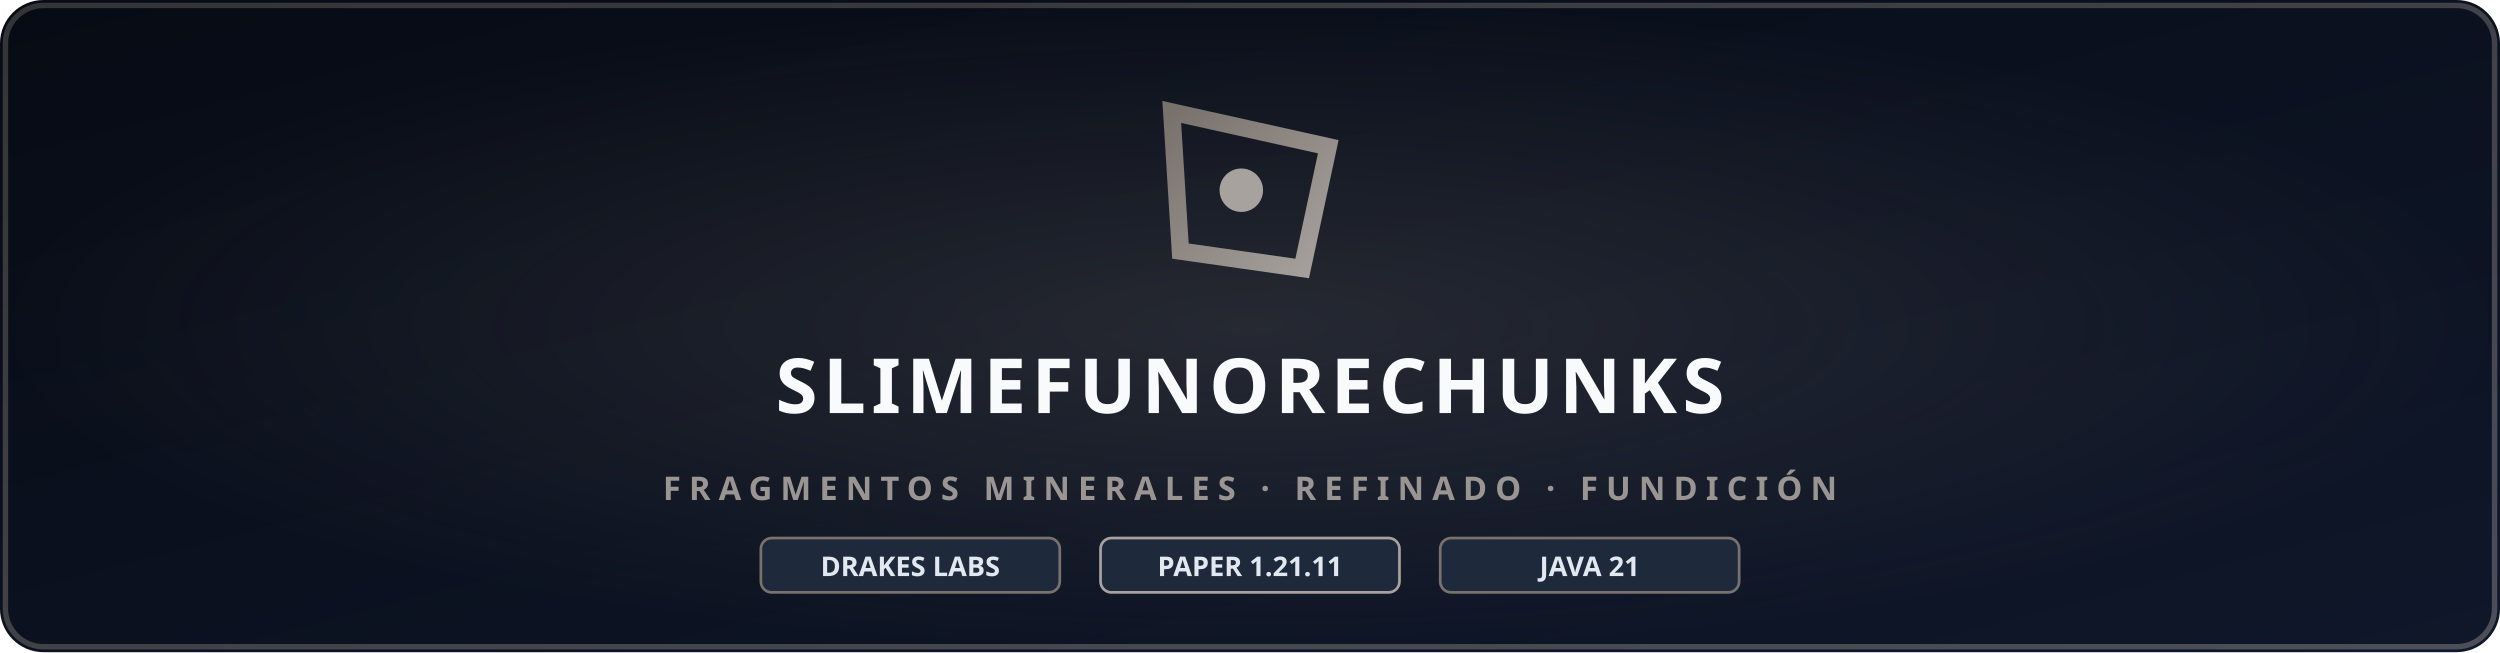
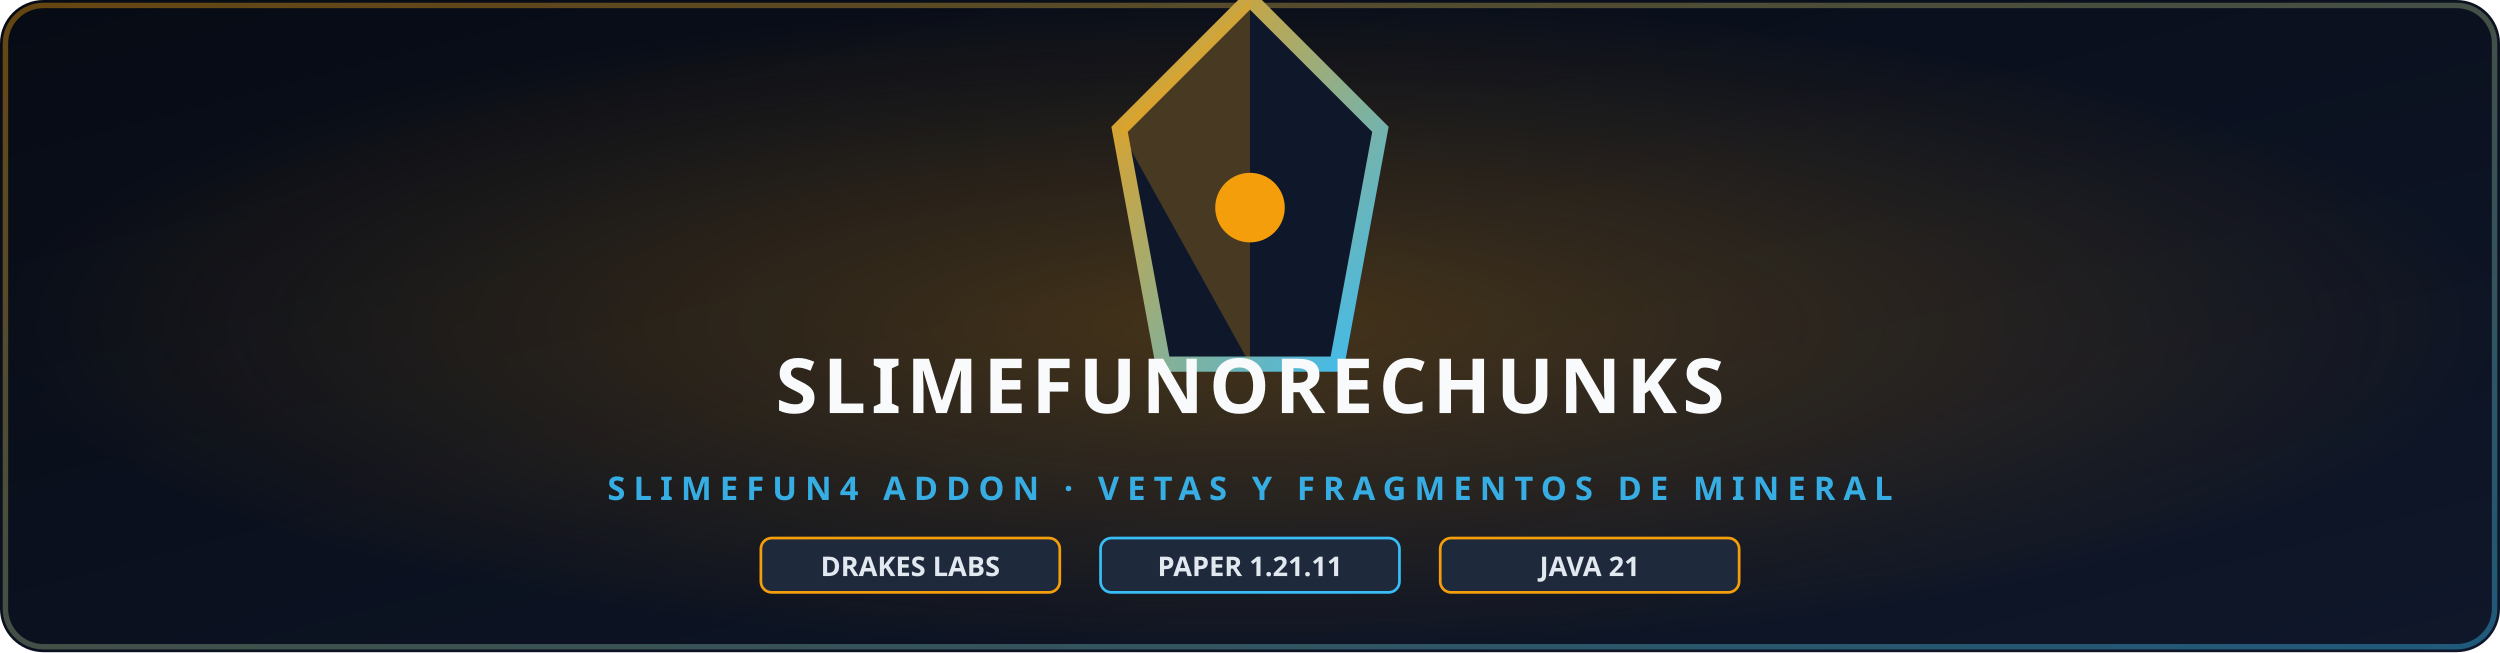
<svg xmlns="http://www.w3.org/2000/svg" viewBox="0 0 920 240" width="920" height="240" role="img" aria-label="SlimefunOreChunks Banner">
  <defs>
    <linearGradient id="bFondo" x1="0" y1="0" x2="1" y2="1">
      <stop offset="0%" stop-color="#070B14" />
      <stop offset="100%" stop-color="#0F172A" />
    </linearGradient>
    <linearGradient id="acG" x1="0" y1="0" x2="1" y2="1">
-       <stop offset="0%" stop-color="#78716C" />
-       <stop offset="100%" stop-color="#A8A29E" />
+       <stop offset="0%" stop-color="#F59E0B" />
+       <stop offset="100%" stop-color="#38BDF8" />
    </linearGradient>
    <radialGradient id="bHalo" cx="50%" cy="50%" r="50%">
-       <stop offset="0%" stop-color="#78716C" stop-opacity="0.25" />
-       <stop offset="100%" stop-color="#78716C" stop-opacity="0" />
+       <stop offset="0%" stop-color="#F59E0B" stop-opacity="0.25" />
+       <stop offset="100%" stop-color="#F59E0B" stop-opacity="0" />
    </radialGradient>
  </defs>
  <rect width="920" height="240" rx="16" fill="url(#bFondo)" />
  <rect width="920" height="240" rx="16" fill="url(#bHalo)" />
  <rect x="2" y="2" width="916" height="236" rx="14" fill="none" stroke="url(#acG)" stroke-width="2" opacity="0.4" />
  <g transform="translate(460,70) scale(1.6)">
-     <path d="M-18,-18 L18,-10 L12,18 L-16,14 Z" fill="none" stroke="url(#acG)" stroke-width="4" />
-     <circle cx="-2" cy="0" r="5" fill="#A8A29E" />
+     <polygon points="0,-44 30,-14 20,40 -20,40 -30,-14" fill="#0F172A" stroke="url(#acG)" stroke-width="3.5" />
+     <polygon points="0,-44 0,40 -30,-14" fill="#F59E0B" opacity="0.25" />
+     <circle cx="0" cy="4" r="8" fill="#F59E0B" />
  </g>
  <text x="460" y="152" text-anchor="middle" font-family="'Segoe UI', system-ui, -apple-system, sans-serif" font-weight="900" font-size="28" fill="#F8FAFC" letter-spacing="2">
    SLIMEFUNORECHUNKS
  </text>
-   <text x="460" y="184" text-anchor="middle" font-family="'Segoe UI', system-ui, -apple-system, sans-serif" font-weight="700" font-size="12" fill="#A8A29E" letter-spacing="3" opacity="0.9">
-     FRAGMENTOS MINERALES · REFINADO · FUNDICIÓN
+   <text x="460" y="184" text-anchor="middle" font-family="'Segoe UI', system-ui, -apple-system, sans-serif" font-weight="700" font-size="12" fill="#38BDF8" letter-spacing="3" opacity="0.9">
+     SLIMEFUN4 ADDON · VETAS Y FRAGMENTOS DE MINERAL
  </text>
  <g transform="translate(460, 210)">
-     <rect x="-180" y="-12" width="110" height="20" rx="4" fill="#1E293B" stroke="#78716C" stroke-width="1" />
+     <rect x="-180" y="-12" width="110" height="20" rx="4" fill="#1E293B" stroke="#F59E0B" stroke-width="1" />
    <text x="-125" y="2" text-anchor="middle" font-family="sans-serif" font-size="10" font-weight="700" fill="#E2E8F0">DRAKES LABS</text>
-     <rect x="-55" y="-12" width="110" height="20" rx="4" fill="#1E293B" stroke="#A8A29E" stroke-width="1" />
+     <rect x="-55" y="-12" width="110" height="20" rx="4" fill="#1E293B" stroke="#38BDF8" stroke-width="1" />
    <text x="0" y="2" text-anchor="middle" font-family="sans-serif" font-size="10" font-weight="700" fill="#E2E8F0">PAPER 1.21.11</text>
-     <rect x="70" y="-12" width="110" height="20" rx="4" fill="#1E293B" stroke="#78716C" stroke-width="1" />
+     <rect x="70" y="-12" width="110" height="20" rx="4" fill="#1E293B" stroke="#F59E0B" stroke-width="1" />
    <text x="125" y="2" text-anchor="middle" font-family="sans-serif" font-size="10" font-weight="700" fill="#E2E8F0">JAVA 21</text>
  </g>
</svg>
